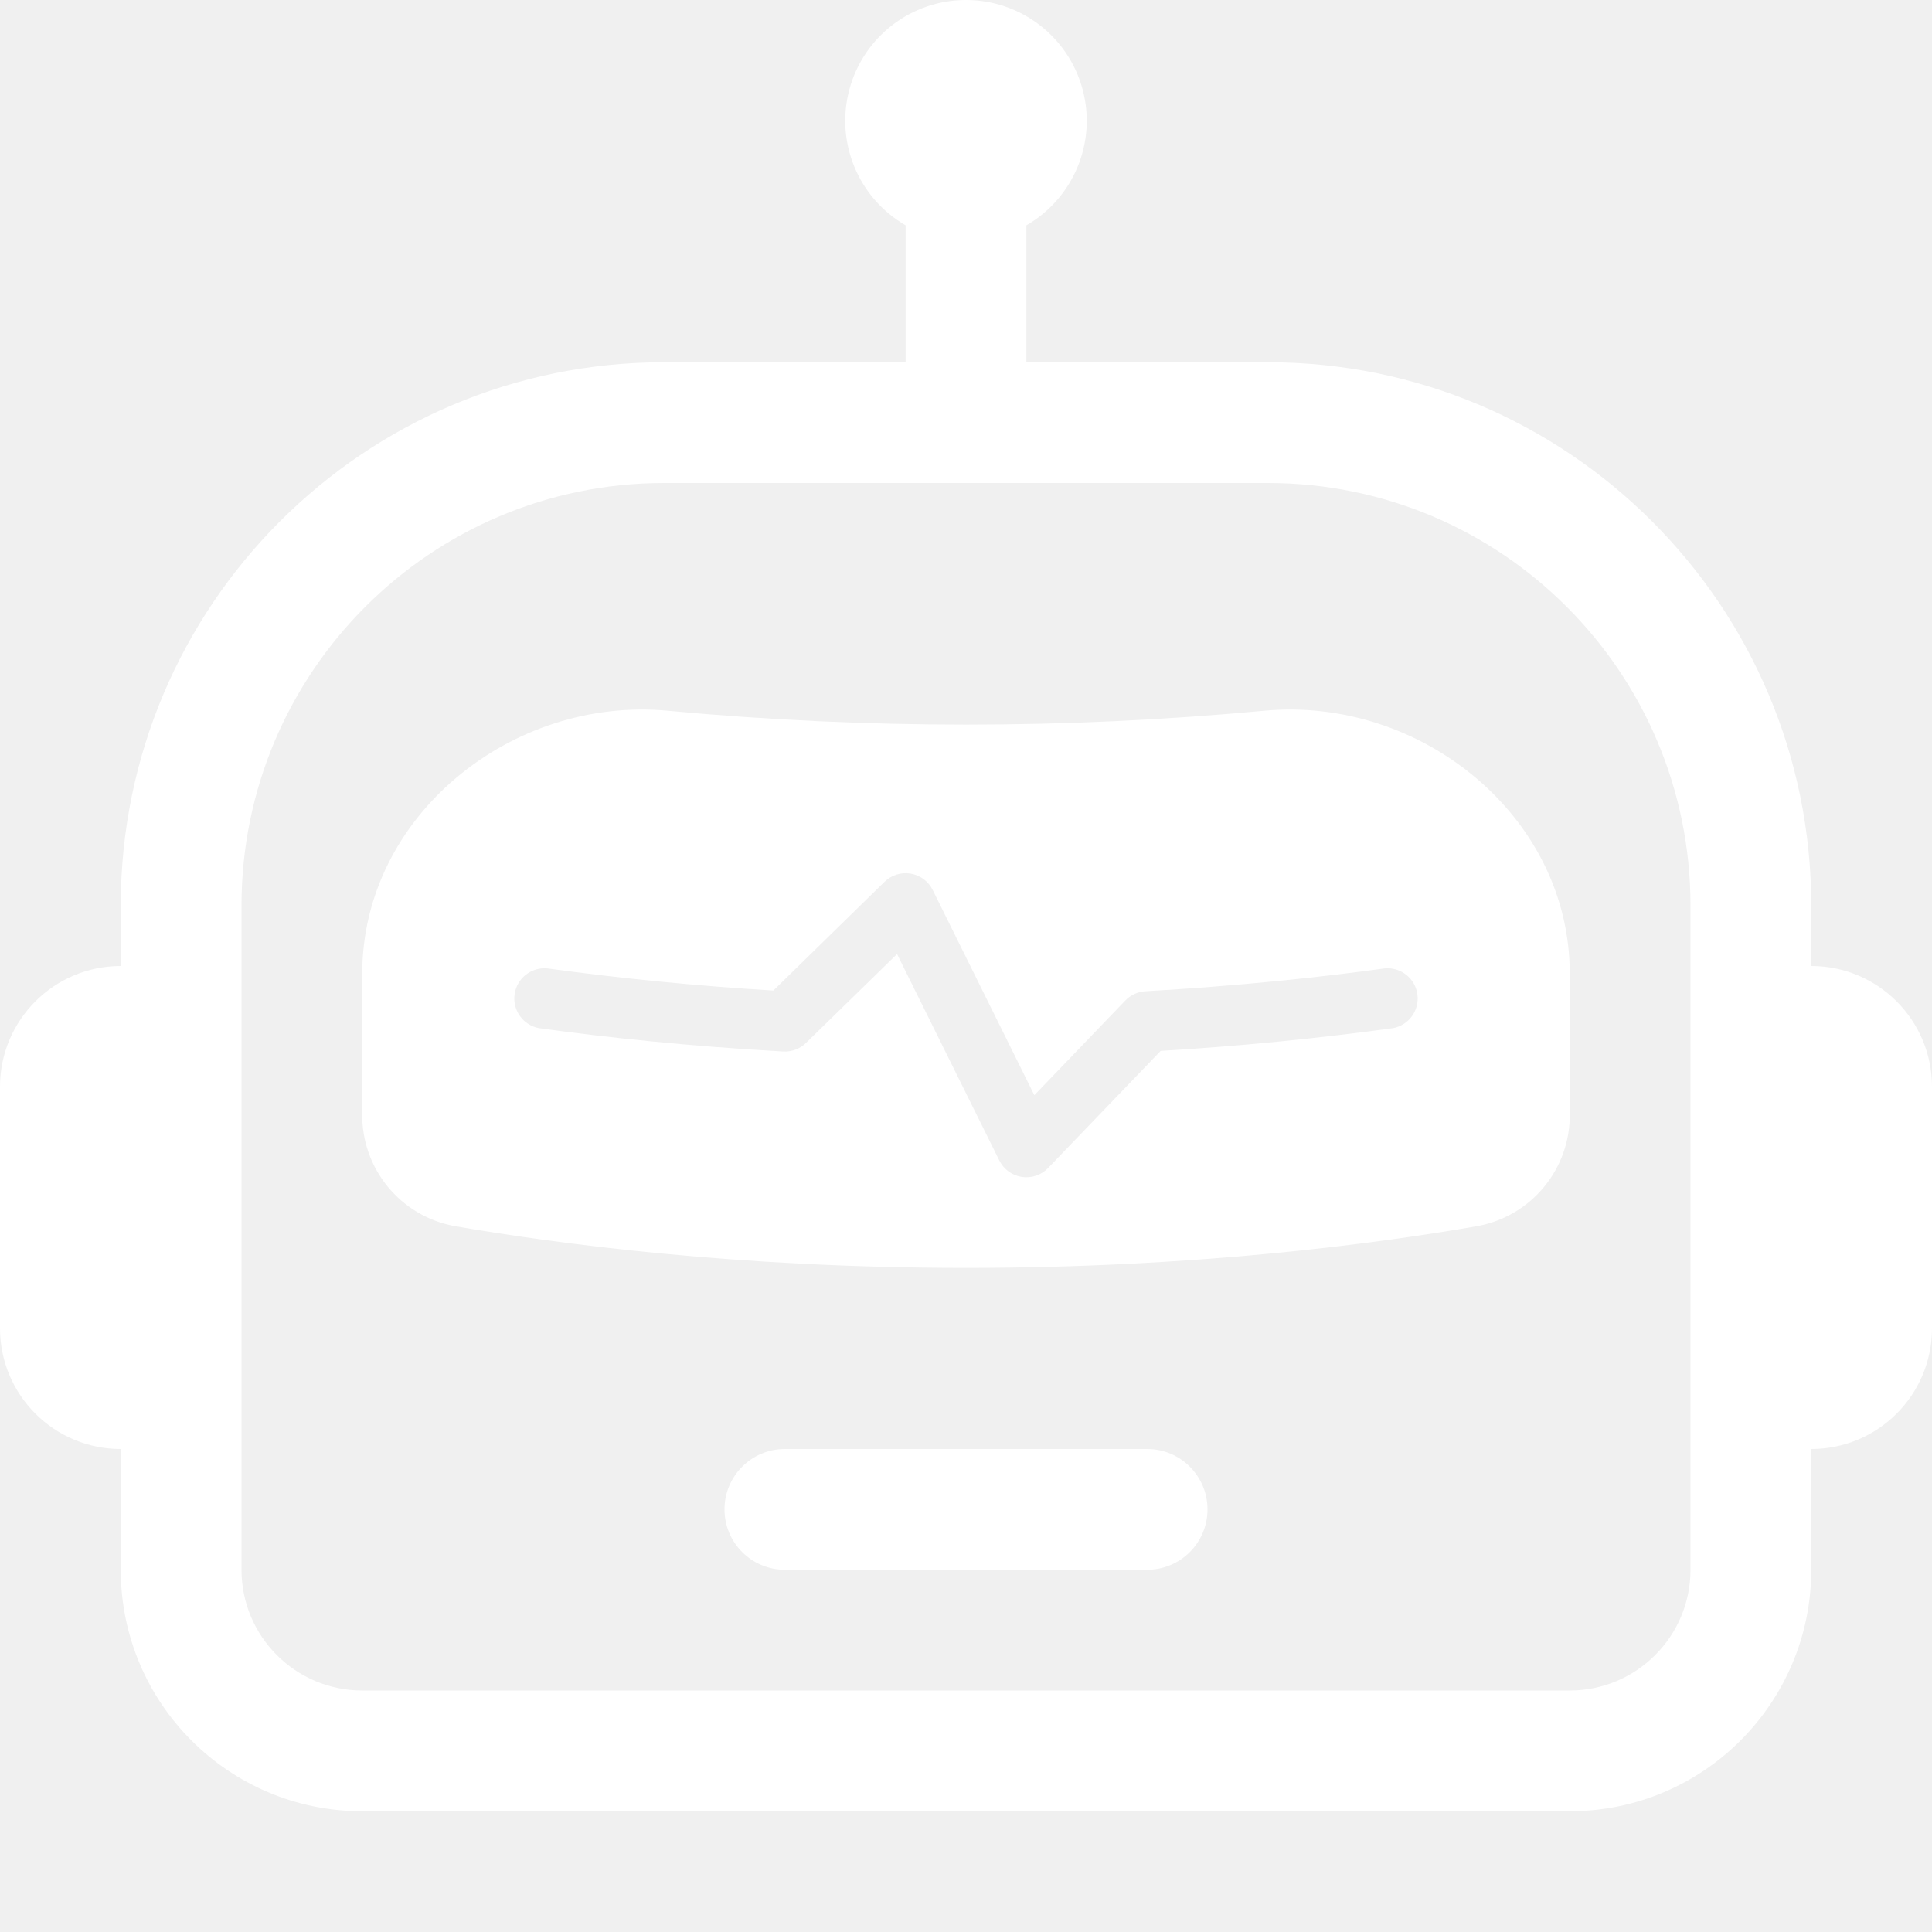
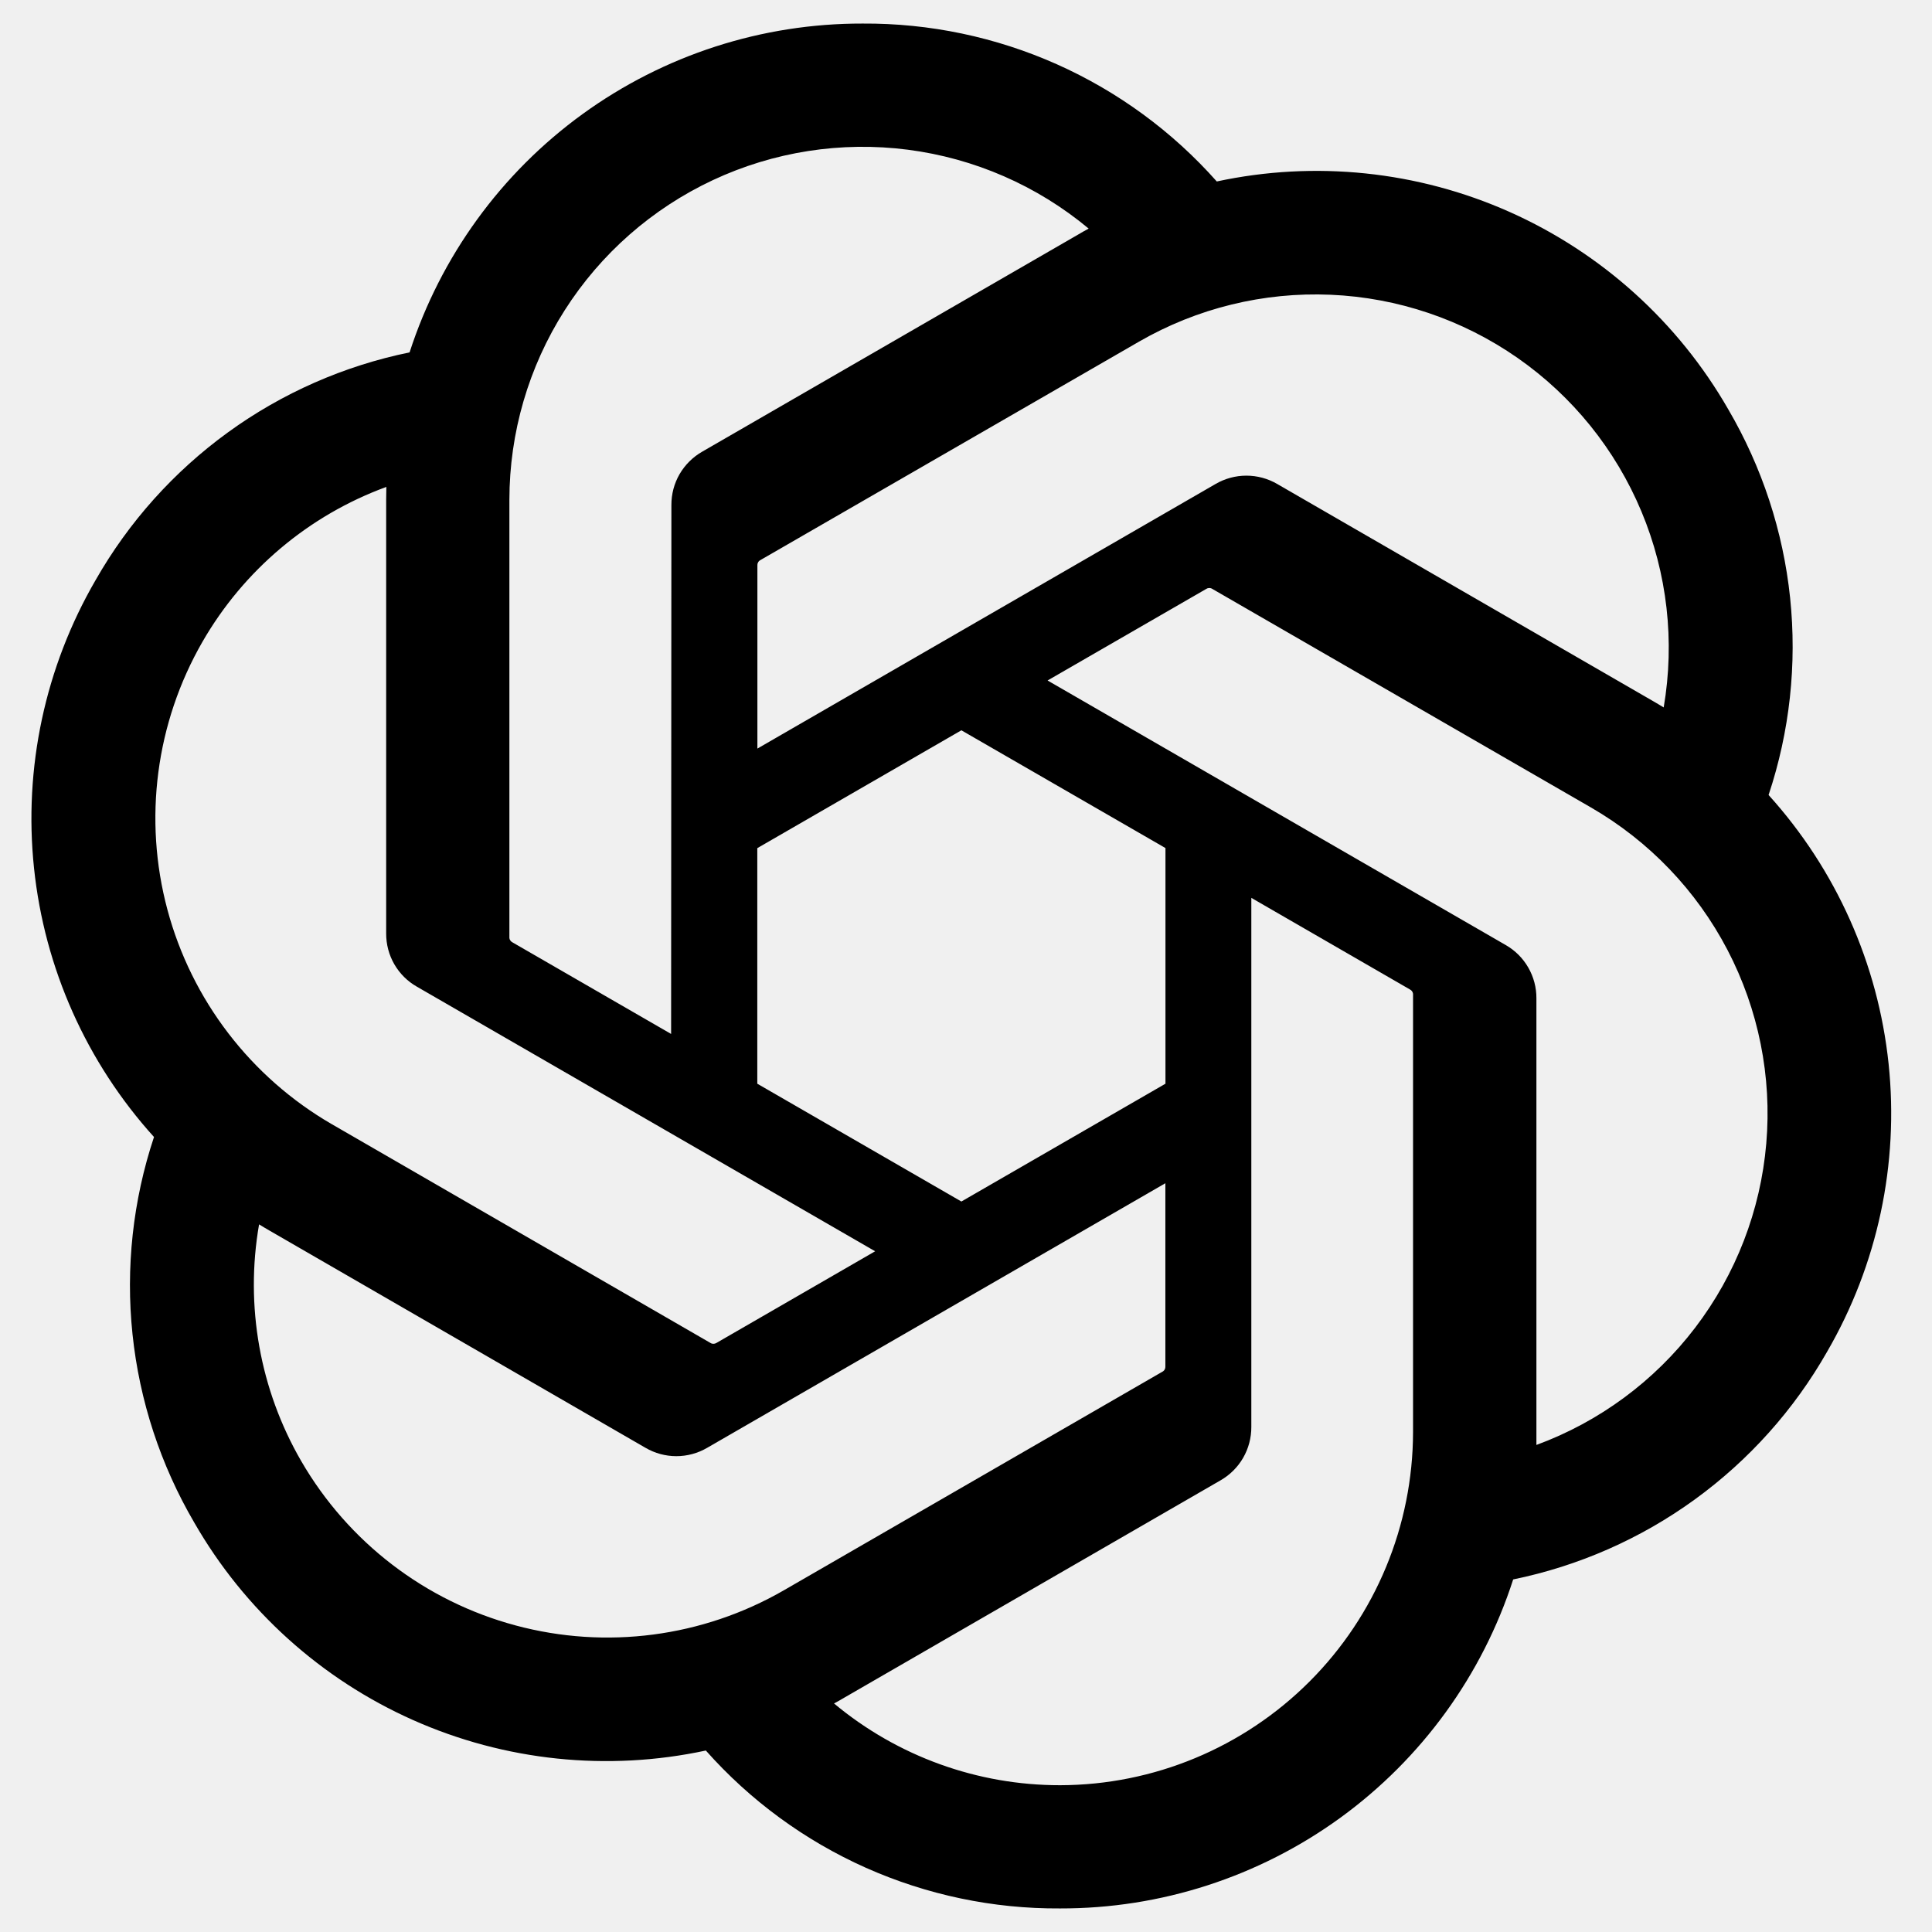
- <svg xmlns="http://www.w3.org/2000/svg" width="16" height="16" fill="#fff" class="bi bi-robot" viewBox="0 0 16 16">
-   <path d="M6 12.5a.5.5 0 0 1 .5-.5h3a.5.5 0 0 1 0 1h-3a.5.5 0 0 1-.5-.5ZM3 8.062C3 6.76 4.235 5.765 5.53 5.886a26.58 26.58 0 0 0 4.94 0C11.765 5.765 13 6.76 13 8.062v1.157a.933.933 0 0 1-.765.935c-.845.147-2.34.346-4.235.346-1.895 0-3.39-.2-4.235-.346A.933.933 0 0 1 3 9.219V8.062Zm4.542-.827a.25.25 0 0 0-.217.068l-.92.9a24.767 24.767 0 0 1-1.871-.183.25.25 0 0 0-.068.495c.55.076 1.232.149 2.02.193a.25.25 0 0 0 .189-.071l.754-.736.847 1.71a.25.25 0 0 0 .404.062l.932-.97a25.286 25.286 0 0 0 1.922-.188.25.25 0 0 0-.068-.495c-.538.074-1.207.145-1.98.189a.25.25 0 0 0-.166.076l-.754.785-.842-1.7a.25.25 0 0 0-.182-.135Z" />
-   <path d="M8.5 1.866a1 1 0 1 0-1 0V3h-2A4.5 4.5 0 0 0 1 7.5V8a1 1 0 0 0-1 1v2a1 1 0 0 0 1 1v1a2 2 0 0 0 2 2h10a2 2 0 0 0 2-2v-1a1 1 0 0 0 1-1V9a1 1 0 0 0-1-1v-.5A4.5 4.5 0 0 0 10.5 3h-2V1.866ZM14 7.5V13a1 1 0 0 1-1 1H3a1 1 0 0 1-1-1V7.5A3.5 3.5 0 0 1 5.5 4h5A3.5 3.5 0 0 1 14 7.5Z" />
+ <svg xmlns="http://www.w3.org/2000/svg" width="41" height="41" viewBox="0 0 41 41" fill="none" stroke-width="1.5" class="h-6 w-6">
+   <path d="M37.532 16.871C37.981 15.524 38.136 14.097 37.989 12.686C37.841 11.274 37.393 9.911 36.676 8.686C35.613 6.834 33.988 5.368 32.037 4.498C30.086 3.629 27.91 3.403 25.822 3.851C24.88 2.789 23.722 1.941 22.426 1.363C21.13 0.786 19.725 0.491 18.306 0.5C16.171 0.495 14.089 1.168 12.361 2.422C10.633 3.676 9.349 5.447 8.692 7.478C7.301 7.763 5.987 8.341 4.838 9.175C3.689 10.009 2.731 11.078 2.028 12.312C0.956 14.159 0.499 16.299 0.722 18.423C0.944 20.547 1.836 22.545 3.268 24.129C2.82 25.476 2.664 26.903 2.812 28.314C2.96 29.726 3.407 31.089 4.124 32.314C5.188 34.166 6.812 35.632 8.763 36.501C10.714 37.37 12.891 37.597 14.979 37.149C15.921 38.211 17.079 39.059 18.375 39.637C19.671 40.214 21.076 40.509 22.495 40.5C24.631 40.505 26.713 39.832 28.442 38.577C30.17 37.322 31.456 35.551 32.112 33.518C33.503 33.233 34.817 32.655 35.966 31.821C37.115 30.987 38.073 29.918 38.775 28.684C39.846 26.837 40.302 24.698 40.079 22.575C39.856 20.452 38.964 18.454 37.532 16.871ZM22.498 37.885C20.744 37.887 19.046 37.273 17.699 36.15C17.76 36.117 17.867 36.059 17.936 36.016L25.9 31.416C26.1 31.302 26.266 31.137 26.381 30.938C26.496 30.739 26.556 30.512 26.555 30.282V19.054L29.921 20.998C29.939 21.007 29.954 21.02 29.966 21.036C29.977 21.052 29.984 21.071 29.987 21.09V30.389C29.984 32.375 29.195 34.279 27.791 35.684C26.387 37.089 24.484 37.881 22.498 37.885ZM6.392 31.006C5.514 29.489 5.197 27.711 5.498 25.983C5.557 26.019 5.66 26.082 5.735 26.124L13.699 30.725C13.898 30.841 14.123 30.902 14.353 30.902C14.583 30.902 14.809 30.841 15.007 30.725L24.731 25.11V28.998C24.732 29.018 24.728 29.038 24.72 29.056C24.712 29.074 24.699 29.089 24.683 29.101L16.632 33.75C14.91 34.742 12.864 35.01 10.945 34.495C9.025 33.981 7.388 32.726 6.392 31.006ZM4.297 13.619C5.172 12.1 6.553 10.936 8.199 10.333C8.199 10.401 8.195 10.523 8.195 10.607V19.808C8.194 20.038 8.253 20.264 8.368 20.463C8.483 20.662 8.649 20.827 8.849 20.94L18.572 26.554L15.206 28.498C15.189 28.509 15.17 28.515 15.15 28.517C15.131 28.519 15.111 28.516 15.092 28.508L7.04 23.856C5.321 22.86 4.067 21.224 3.553 19.305C3.039 17.386 3.306 15.341 4.297 13.619ZM31.955 20.056L22.231 14.441L25.598 12.498C25.614 12.487 25.633 12.48 25.653 12.479C25.673 12.477 25.693 12.48 25.711 12.488L33.763 17.136C34.997 17.849 36.002 18.898 36.661 20.161C37.319 21.424 37.605 22.849 37.483 24.268C37.362 25.688 36.838 27.043 35.974 28.176C35.11 29.309 33.941 30.172 32.605 30.664C32.605 30.595 32.605 30.473 32.605 30.389V21.188C32.607 20.959 32.547 20.733 32.433 20.534C32.319 20.335 32.154 20.17 31.955 20.056ZM35.306 15.013C35.246 14.976 35.143 14.914 35.069 14.872L27.105 10.271C26.906 10.155 26.68 10.094 26.45 10.094C26.221 10.094 25.995 10.155 25.796 10.271L16.073 15.886V11.998C16.072 11.978 16.075 11.959 16.084 11.941C16.092 11.922 16.105 11.907 16.121 11.895L24.172 7.25C25.405 6.539 26.816 6.194 28.238 6.255C29.661 6.316 31.036 6.781 32.204 7.595C33.372 8.409 34.284 9.539 34.833 10.853C35.383 12.167 35.546 13.61 35.306 15.013ZM14.242 21.942L10.875 19.998C10.858 19.989 10.842 19.976 10.831 19.96C10.819 19.944 10.812 19.925 10.81 19.906V10.607C10.811 9.183 11.217 7.788 11.982 6.587C12.747 5.385 13.838 4.427 15.127 3.823C16.417 3.219 17.852 2.995 19.265 3.177C20.677 3.359 22.009 3.939 23.103 4.851C23.043 4.884 22.937 4.942 22.867 4.985L14.902 9.585C14.703 9.699 14.537 9.864 14.421 10.063C14.306 10.262 14.247 10.488 14.248 10.717L14.242 21.942ZM16.071 17.999L20.402 15.498L24.733 17.997V22.998L20.402 25.498L16.071 22.998V17.999Z" fill="currentColor" />
</svg>
